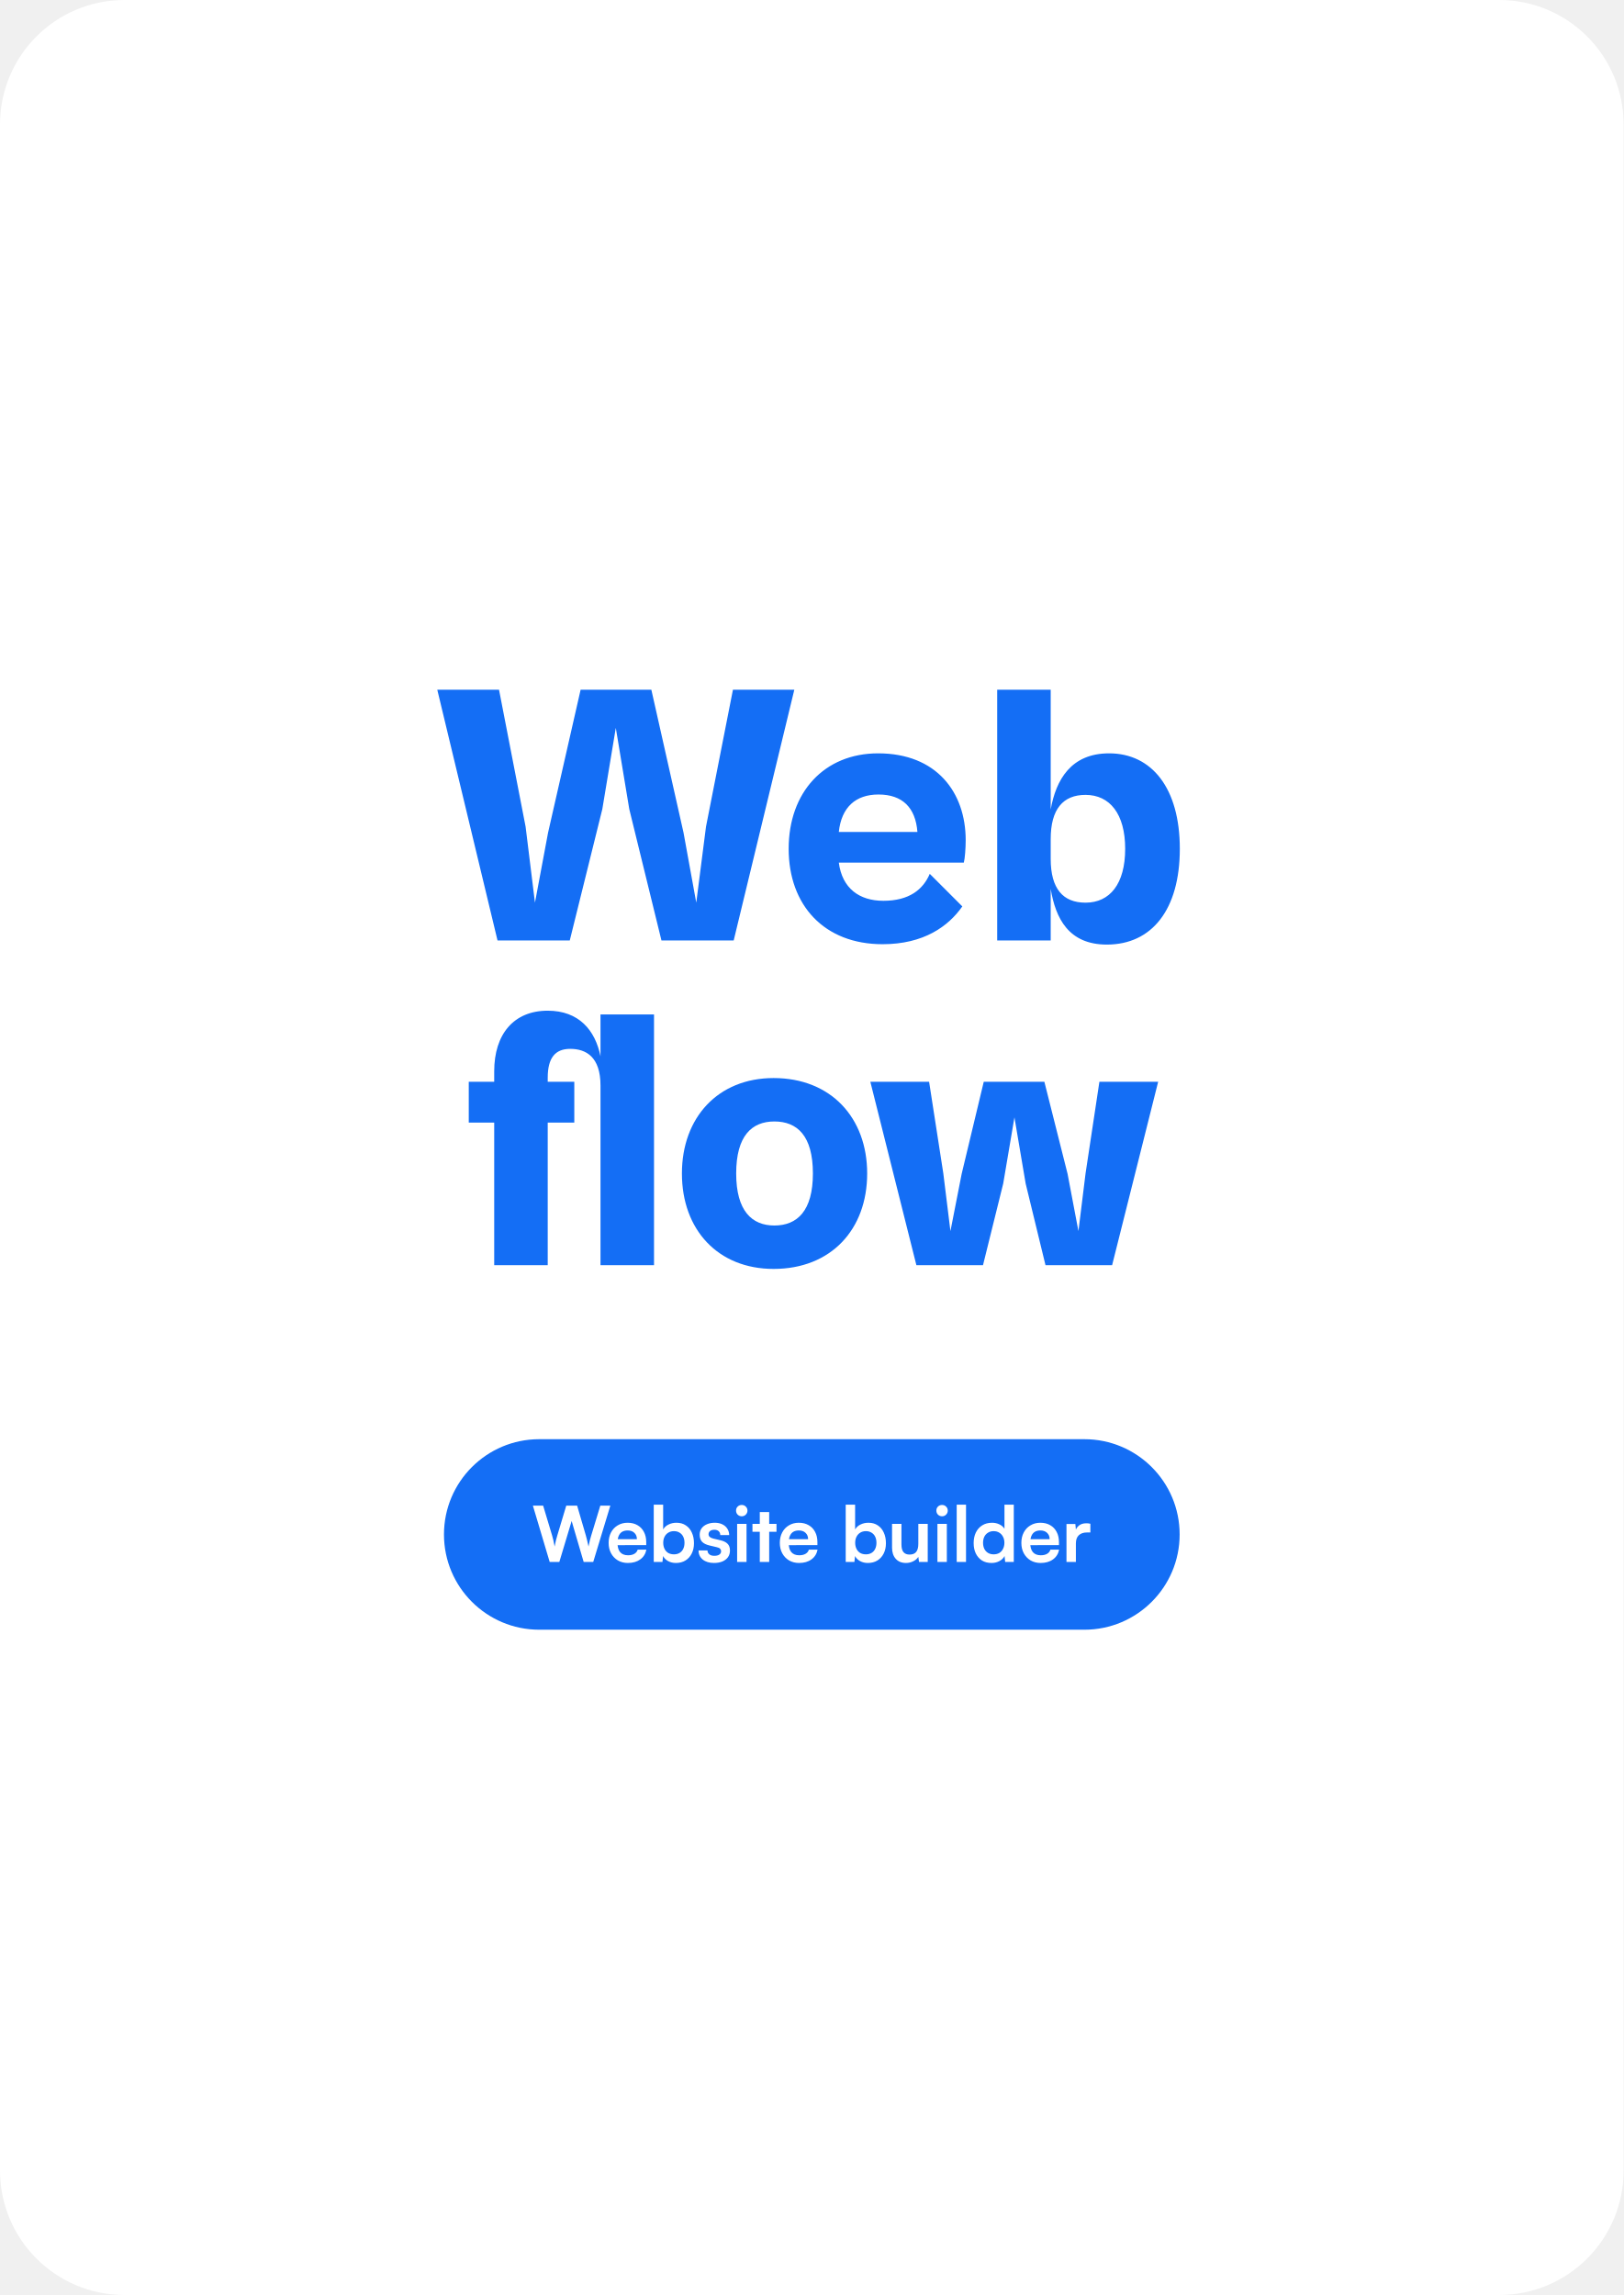
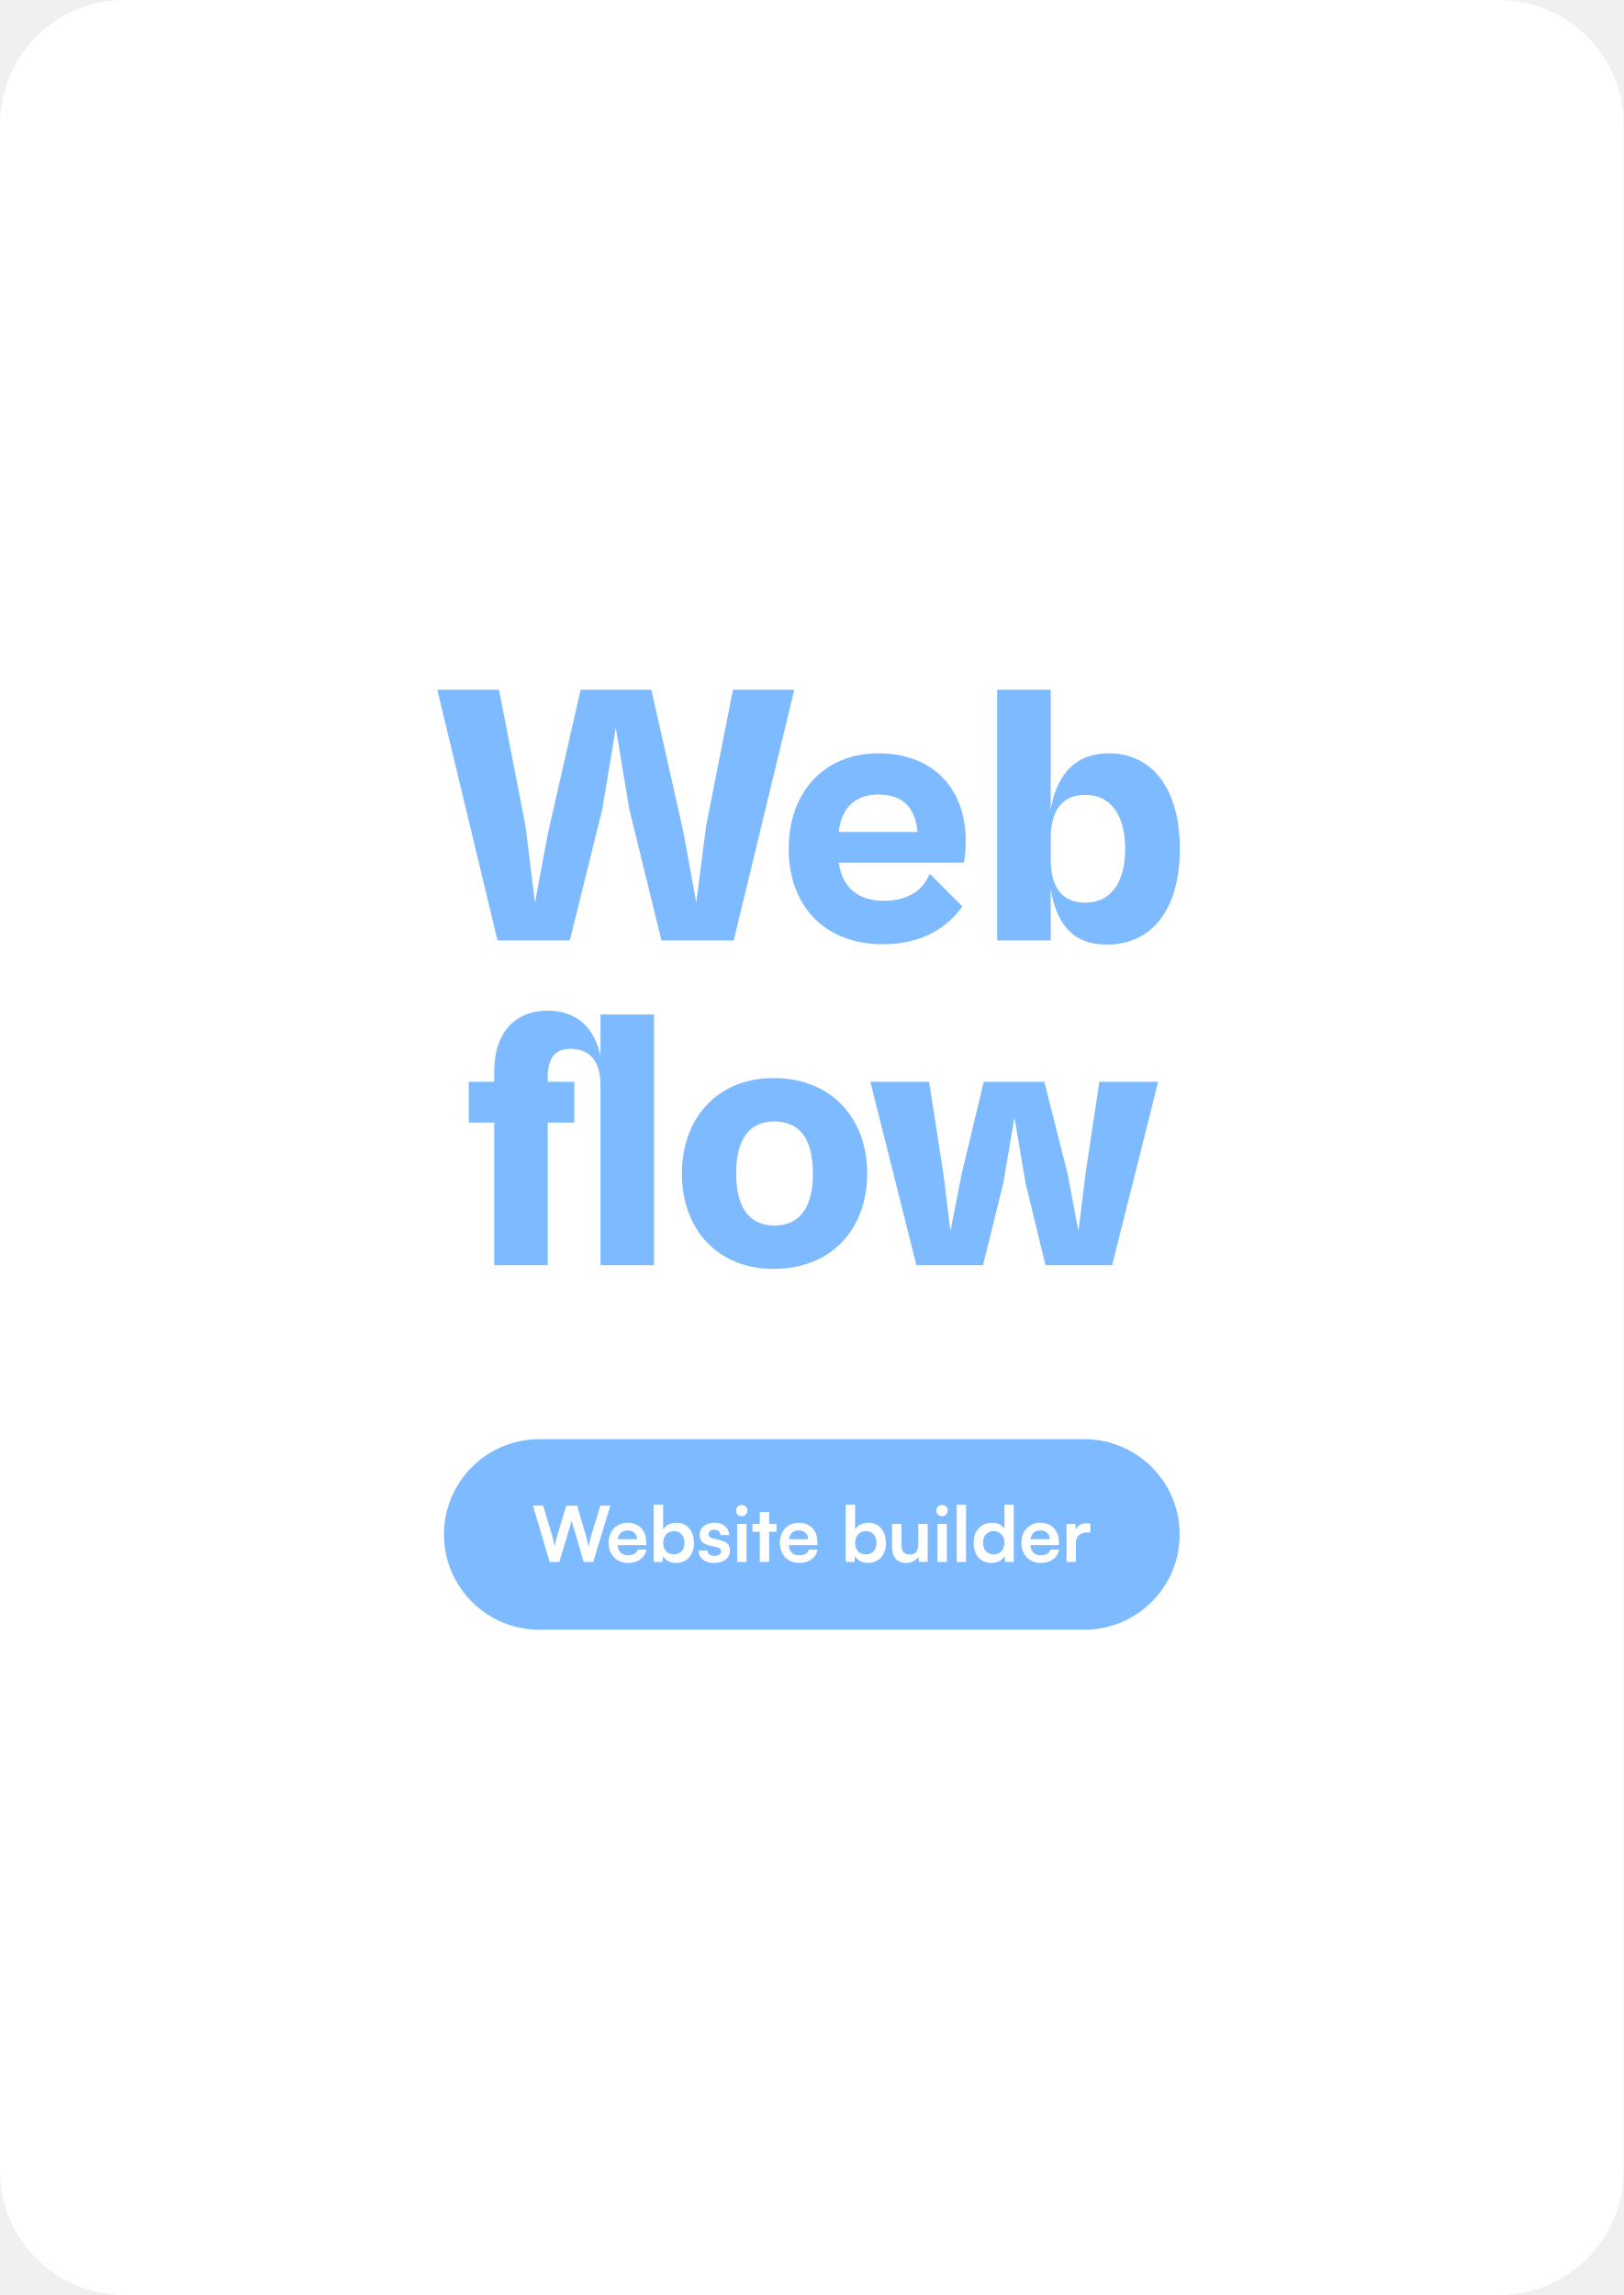
<svg xmlns="http://www.w3.org/2000/svg" width="295" height="417" viewBox="0 0 295 417" fill="none">
  <rect width="295" height="417" rx="22.618" fill="white" />
-   <path d="M103.522 170.882H90.397L79.45 125.322H90.669L95.498 150.21L97.198 164.014L99.578 151.298L105.494 125.322H118.346L124.194 151.298L126.506 164.014L128.274 150.21L133.17 125.322H144.322L133.306 170.882H120.182L114.334 147.014L111.886 132.258L109.438 147.014L103.522 170.882ZM160.363 171.562C149.755 171.562 143.295 164.49 143.295 154.222C143.295 143.954 149.755 136.882 159.547 136.882C170.155 136.882 175.459 143.954 175.459 152.658C175.459 154.086 175.323 155.99 175.119 156.738H152.407C153.019 161.43 156.147 163.674 160.499 163.674C165.191 163.674 167.707 161.634 168.931 158.778L174.847 164.694C172.331 168.298 167.843 171.562 160.363 171.562ZM159.615 144.362C155.467 144.362 152.883 146.674 152.407 151.162H166.687C166.347 146.742 163.967 144.362 159.615 144.362ZM190.905 170.882H181.181V125.322H190.905V147.082C191.857 141.71 194.577 136.882 201.513 136.882C209.265 136.882 214.365 143.206 214.365 154.222C214.365 165.306 209.265 171.63 201.105 171.63C194.169 171.63 191.789 166.87 190.905 161.498V170.882ZM190.905 156.058C190.905 161.498 193.149 164.014 197.229 164.014C201.649 164.014 204.437 160.614 204.437 154.222C204.437 147.898 201.649 144.43 197.229 144.43C193.149 144.43 190.905 147.014 190.905 152.454V156.058ZM99.518 229.882H89.794V203.974H85.17V196.562H89.794V194.658C89.794 187.926 93.33 183.642 99.518 183.642C105.162 183.642 108.154 187.178 109.106 191.938V184.322H118.83V229.882H109.106V197.242C109.106 192.006 106.454 190.578 103.598 190.578C100.878 190.578 99.518 192.21 99.518 195.814V196.562H104.346V203.974H99.518V229.882ZM140.559 230.562C130.427 230.562 123.899 223.422 123.899 213.222C123.899 203.09 130.427 195.882 140.559 195.882C150.963 195.882 157.559 203.09 157.559 213.222C157.559 223.422 150.963 230.562 140.559 230.562ZM140.695 222.674C144.843 222.674 147.699 220.022 147.699 213.222C147.699 206.354 144.843 203.77 140.695 203.77C136.615 203.77 133.759 206.354 133.759 213.222C133.759 220.022 136.615 222.674 140.695 222.674ZM178.604 229.882H166.5L158.136 196.562H168.812L171.396 213.222L172.688 223.694L174.728 213.29L178.74 196.562H189.756L193.972 213.29L195.944 223.694L197.236 213.222L199.752 196.562H210.428L202.064 229.882H189.96L186.356 215.058L184.316 203.022L182.276 215.058L178.604 229.882Z" fill="#146EF5" />
-   <rect x="80.667" y="261.5" width="133.665" height="34.618" rx="17.309" fill="#146EF5" />
+   <path d="M103.522 170.882H90.397L79.45 125.322H90.669L95.498 150.21L97.198 164.014L99.578 151.298L105.494 125.322H118.346L124.194 151.298L126.506 164.014L128.274 150.21L133.17 125.322H144.322L133.306 170.882H120.182L114.334 147.014L111.886 132.258L109.438 147.014L103.522 170.882ZM160.363 171.562C149.755 171.562 143.295 164.49 143.295 154.222C143.295 143.954 149.755 136.882 159.547 136.882C170.155 136.882 175.459 143.954 175.459 152.658C175.459 154.086 175.323 155.99 175.119 156.738H152.407C153.019 161.43 156.147 163.674 160.499 163.674C165.191 163.674 167.707 161.634 168.931 158.778L174.847 164.694C172.331 168.298 167.843 171.562 160.363 171.562ZM159.615 144.362C155.467 144.362 152.883 146.674 152.407 151.162H166.687C166.347 146.742 163.967 144.362 159.615 144.362ZM190.905 170.882H181.181V125.322H190.905V147.082C191.857 141.71 194.577 136.882 201.513 136.882C209.265 136.882 214.365 143.206 214.365 154.222C214.365 165.306 209.265 171.63 201.105 171.63C194.169 171.63 191.789 166.87 190.905 161.498V170.882ZM190.905 156.058C190.905 161.498 193.149 164.014 197.229 164.014C201.649 164.014 204.437 160.614 204.437 154.222C204.437 147.898 201.649 144.43 197.229 144.43C193.149 144.43 190.905 147.014 190.905 152.454V156.058ZM99.518 229.882H89.794V203.974H85.17V196.562H89.794V194.658C89.794 187.926 93.33 183.642 99.518 183.642C105.162 183.642 108.154 187.178 109.106 191.938V184.322H118.83V229.882H109.106V197.242C109.106 192.006 106.454 190.578 103.598 190.578C100.878 190.578 99.518 192.21 99.518 195.814V196.562H104.346V203.974H99.518V229.882ZM140.559 230.562C130.427 230.562 123.899 223.422 123.899 213.222C123.899 203.09 130.427 195.882 140.559 195.882C150.963 195.882 157.559 203.09 157.559 213.222C157.559 223.422 150.963 230.562 140.559 230.562ZM140.695 222.674C144.843 222.674 147.699 220.022 147.699 213.222C147.699 206.354 144.843 203.77 140.695 203.77C136.615 203.77 133.759 206.354 133.759 213.222C133.759 220.022 136.615 222.674 140.695 222.674ZM178.604 229.882H166.5L158.136 196.562H168.812L171.396 213.222L172.688 223.694L174.728 213.29L178.74 196.562H189.756L193.972 213.29L195.944 223.694L197.236 213.222L199.752 196.562H210.428L202.064 229.882H189.96L186.356 215.058L184.316 203.022L182.276 215.058L178.604 229.882Z" fill="#7DBAFF" />
+   <rect x="80.667" y="261.5" width="133.665" height="34.618" rx="17.309" fill="#7DBAFF" />
  <path d="M99.875 283.809L96.823 273.575H98.685L100.309 278.979C100.393 279.259 100.473 279.558 100.547 279.875C100.622 280.183 100.697 280.561 100.771 281.009C100.855 280.552 100.935 280.174 101.009 279.875C101.093 279.567 101.177 279.268 101.261 278.979L102.885 273.575H104.859L106.441 278.979C106.525 279.268 106.605 279.572 106.679 279.889C106.763 280.206 106.847 280.58 106.931 281.009C107.025 280.533 107.109 280.146 107.183 279.847C107.267 279.539 107.347 279.259 107.421 279.007L109.073 273.575H110.893L107.785 283.809H106.049L103.865 276.361L101.625 283.809H99.875ZM114.083 283.991C113.402 283.991 112.795 283.837 112.263 283.529C111.741 283.212 111.33 282.782 111.031 282.241C110.733 281.69 110.583 281.06 110.583 280.351C110.583 279.632 110.728 278.998 111.017 278.447C111.307 277.896 111.713 277.467 112.235 277.159C112.758 276.842 113.355 276.683 114.027 276.683C114.727 276.683 115.329 276.832 115.833 277.131C116.337 277.42 116.725 277.826 116.995 278.349C117.275 278.872 117.415 279.497 117.415 280.225V280.743L111.479 280.757L111.507 279.665H115.721C115.721 279.189 115.567 278.806 115.259 278.517C114.961 278.228 114.555 278.083 114.041 278.083C113.64 278.083 113.299 278.167 113.019 278.335C112.749 278.503 112.543 278.755 112.403 279.091C112.263 279.427 112.193 279.838 112.193 280.323C112.193 281.07 112.352 281.634 112.669 282.017C112.996 282.4 113.477 282.591 114.111 282.591C114.578 282.591 114.961 282.502 115.259 282.325C115.567 282.148 115.768 281.896 115.861 281.569H117.443C117.294 282.325 116.921 282.918 116.323 283.347C115.735 283.776 114.989 283.991 114.083 283.991ZM120.364 283.809H118.782V273.393H120.49V277.901C120.714 277.509 121.041 277.21 121.47 277.005C121.9 276.79 122.38 276.683 122.912 276.683C123.575 276.683 124.14 276.842 124.606 277.159C125.082 277.467 125.446 277.901 125.698 278.461C125.96 279.021 126.09 279.67 126.09 280.407C126.09 281.107 125.955 281.728 125.684 282.269C125.414 282.81 125.031 283.235 124.536 283.543C124.042 283.842 123.463 283.991 122.8 283.991C122.287 283.991 121.82 283.879 121.4 283.655C120.99 283.431 120.682 283.123 120.476 282.731L120.364 283.809ZM120.504 280.323C120.504 280.734 120.584 281.102 120.742 281.429C120.901 281.746 121.125 281.994 121.414 282.171C121.713 282.339 122.058 282.423 122.45 282.423C122.852 282.423 123.197 282.334 123.486 282.157C123.776 281.98 123.995 281.732 124.144 281.415C124.294 281.098 124.368 280.734 124.368 280.323C124.368 279.912 124.294 279.548 124.144 279.231C123.995 278.914 123.776 278.666 123.486 278.489C123.197 278.302 122.852 278.209 122.45 278.209C122.058 278.209 121.713 278.302 121.414 278.489C121.125 278.666 120.901 278.914 120.742 279.231C120.584 279.539 120.504 279.903 120.504 280.323ZM126.918 281.709H128.542C128.552 282.008 128.664 282.246 128.878 282.423C129.093 282.6 129.392 282.689 129.774 282.689C130.185 282.689 130.493 282.614 130.698 282.465C130.913 282.316 131.02 282.115 131.02 281.863C131.02 281.695 130.964 281.546 130.852 281.415C130.74 281.284 130.53 281.186 130.222 281.121L128.976 280.827C128.351 280.687 127.884 280.463 127.576 280.155C127.278 279.838 127.128 279.404 127.128 278.853C127.128 278.405 127.245 278.018 127.478 277.691C127.721 277.364 128.048 277.117 128.458 276.949C128.869 276.772 129.34 276.683 129.872 276.683C130.386 276.683 130.838 276.776 131.23 276.963C131.622 277.15 131.926 277.411 132.14 277.747C132.364 278.083 132.481 278.475 132.49 278.923H130.866C130.866 278.624 130.773 278.391 130.586 278.223C130.4 278.046 130.138 277.957 129.802 277.957C129.466 277.957 129.205 278.032 129.018 278.181C128.832 278.33 128.738 278.531 128.738 278.783C128.738 279.166 129.037 279.427 129.634 279.567L130.88 279.861C131.459 279.992 131.893 280.202 132.182 280.491C132.481 280.78 132.63 281.191 132.63 281.723C132.63 282.19 132.509 282.596 132.266 282.941C132.024 283.277 131.683 283.538 131.244 283.725C130.806 283.902 130.302 283.991 129.732 283.991C128.874 283.991 128.188 283.781 127.674 283.361C127.17 282.941 126.918 282.39 126.918 281.709ZM133.931 283.809V276.893H135.639V283.809H133.931ZM134.771 275.507C134.481 275.507 134.234 275.409 134.029 275.213C133.833 275.008 133.735 274.76 133.735 274.471C133.735 274.182 133.833 273.939 134.029 273.743C134.234 273.547 134.481 273.449 134.771 273.449C135.06 273.449 135.303 273.547 135.499 273.743C135.704 273.939 135.807 274.182 135.807 274.471C135.807 274.76 135.704 275.008 135.499 275.213C135.303 275.409 135.06 275.507 134.771 275.507ZM136.717 276.893H141.085V278.321H136.717V276.893ZM139.755 283.809H138.047V274.737H139.755V283.809ZM145.187 283.991C144.506 283.991 143.899 283.837 143.367 283.529C142.844 283.212 142.434 282.782 142.135 282.241C141.836 281.69 141.687 281.06 141.687 280.351C141.687 279.632 141.832 278.998 142.121 278.447C142.41 277.896 142.816 277.467 143.339 277.159C143.862 276.842 144.459 276.683 145.131 276.683C145.831 276.683 146.433 276.832 146.937 277.131C147.441 277.42 147.828 277.826 148.099 278.349C148.379 278.872 148.519 279.497 148.519 280.225V280.743L142.583 280.757L142.611 279.665H146.825C146.825 279.189 146.671 278.806 146.363 278.517C146.064 278.228 145.658 278.083 145.145 278.083C144.744 278.083 144.403 278.167 144.123 278.335C143.852 278.503 143.647 278.755 143.507 279.091C143.367 279.427 143.297 279.838 143.297 280.323C143.297 281.07 143.456 281.634 143.773 282.017C144.1 282.4 144.58 282.591 145.215 282.591C145.682 282.591 146.064 282.502 146.363 282.325C146.671 282.148 146.872 281.896 146.965 281.569H148.547C148.398 282.325 148.024 282.918 147.427 283.347C146.839 283.776 146.092 283.991 145.187 283.991ZM155.241 283.809H153.659V273.393H155.367V277.901C155.591 277.509 155.918 277.21 156.347 277.005C156.777 276.79 157.257 276.683 157.789 276.683C158.452 276.683 159.017 276.842 159.483 277.159C159.959 277.467 160.323 277.901 160.575 278.461C160.837 279.021 160.967 279.67 160.967 280.407C160.967 281.107 160.832 281.728 160.561 282.269C160.291 282.81 159.908 283.235 159.413 283.543C158.919 283.842 158.34 283.991 157.677 283.991C157.164 283.991 156.697 283.879 156.277 283.655C155.867 283.431 155.559 283.123 155.353 282.731L155.241 283.809ZM155.381 280.323C155.381 280.734 155.461 281.102 155.619 281.429C155.778 281.746 156.002 281.994 156.291 282.171C156.59 282.339 156.935 282.423 157.327 282.423C157.729 282.423 158.074 282.334 158.363 282.157C158.653 281.98 158.872 281.732 159.021 281.415C159.171 281.098 159.245 280.734 159.245 280.323C159.245 279.912 159.171 279.548 159.021 279.231C158.872 278.914 158.653 278.666 158.363 278.489C158.074 278.302 157.729 278.209 157.327 278.209C156.935 278.209 156.59 278.302 156.291 278.489C156.002 278.666 155.778 278.914 155.619 279.231C155.461 279.539 155.381 279.903 155.381 280.323ZM166.853 276.893H168.561V283.809H166.979L166.853 282.885C166.648 283.212 166.34 283.478 165.929 283.683C165.519 283.888 165.08 283.991 164.613 283.991C163.82 283.991 163.199 283.739 162.751 283.235C162.303 282.731 162.079 282.059 162.079 281.219V276.893H163.787V280.617C163.787 281.27 163.913 281.742 164.165 282.031C164.417 282.32 164.781 282.465 165.257 282.465C165.799 282.465 166.2 282.306 166.461 281.989C166.723 281.662 166.853 281.172 166.853 280.519V276.893ZM170.325 283.809V276.893H172.033V283.809H170.325ZM171.165 275.507C170.876 275.507 170.629 275.409 170.423 275.213C170.227 275.008 170.129 274.76 170.129 274.471C170.129 274.182 170.227 273.939 170.423 273.743C170.629 273.547 170.876 273.449 171.165 273.449C171.455 273.449 171.697 273.547 171.893 273.743C172.099 273.939 172.201 274.182 172.201 274.471C172.201 274.76 172.099 275.008 171.893 275.213C171.697 275.409 171.455 275.507 171.165 275.507ZM175.52 283.809H173.826V273.393H175.52V283.809ZM180.154 283.991C179.482 283.991 178.903 283.842 178.418 283.543C177.942 283.235 177.568 282.81 177.298 282.269C177.036 281.728 176.906 281.098 176.906 280.379C176.906 279.66 177.036 279.026 177.298 278.475C177.568 277.915 177.956 277.476 178.46 277.159C178.964 276.842 179.561 276.683 180.252 276.683C180.737 276.683 181.18 276.781 181.582 276.977C181.983 277.164 182.291 277.43 182.506 277.775V273.393H184.2V283.809H182.632L182.52 282.731C182.314 283.123 181.997 283.431 181.568 283.655C181.148 283.879 180.676 283.991 180.154 283.991ZM180.532 282.423C180.933 282.423 181.278 282.339 181.568 282.171C181.857 281.994 182.081 281.746 182.24 281.429C182.408 281.102 182.492 280.734 182.492 280.323C182.492 279.903 182.408 279.539 182.24 279.231C182.081 278.914 181.857 278.666 181.568 278.489C181.278 278.302 180.933 278.209 180.532 278.209C180.14 278.209 179.799 278.302 179.51 278.489C179.22 278.666 178.996 278.914 178.838 279.231C178.688 279.548 178.614 279.912 178.614 280.323C178.614 280.734 178.688 281.098 178.838 281.415C178.996 281.732 179.22 281.98 179.51 282.157C179.799 282.334 180.14 282.423 180.532 282.423ZM189.074 283.991C188.392 283.991 187.786 283.837 187.254 283.529C186.731 283.212 186.32 282.782 186.022 282.241C185.723 281.69 185.574 281.06 185.574 280.351C185.574 279.632 185.718 278.998 186.008 278.447C186.297 277.896 186.703 277.467 187.226 277.159C187.748 276.842 188.346 276.683 189.018 276.683C189.718 276.683 190.32 276.832 190.824 277.131C191.328 277.42 191.715 277.826 191.986 278.349C192.266 278.872 192.406 279.497 192.406 280.225V280.743L186.47 280.757L186.498 279.665H190.712C190.712 279.189 190.558 278.806 190.25 278.517C189.951 278.228 189.545 278.083 189.032 278.083C188.63 278.083 188.29 278.167 188.01 278.335C187.739 278.503 187.534 278.755 187.394 279.091C187.254 279.427 187.184 279.838 187.184 280.323C187.184 281.07 187.342 281.634 187.66 282.017C187.986 282.4 188.467 282.591 189.102 282.591C189.568 282.591 189.951 282.502 190.25 282.325C190.558 282.148 190.758 281.896 190.852 281.569H192.434C192.284 282.325 191.911 282.918 191.314 283.347C190.726 283.776 189.979 283.991 189.074 283.991ZM198.113 276.865V278.447H197.483C196.857 278.447 196.367 278.615 196.013 278.951C195.658 279.278 195.481 279.777 195.481 280.449V283.809H193.773V276.907H195.383L195.523 278.335H195.355C195.448 277.878 195.667 277.504 196.013 277.215C196.358 276.926 196.806 276.781 197.357 276.781C197.478 276.781 197.599 276.786 197.721 276.795C197.842 276.804 197.973 276.828 198.113 276.865Z" fill="white" />
</svg>
